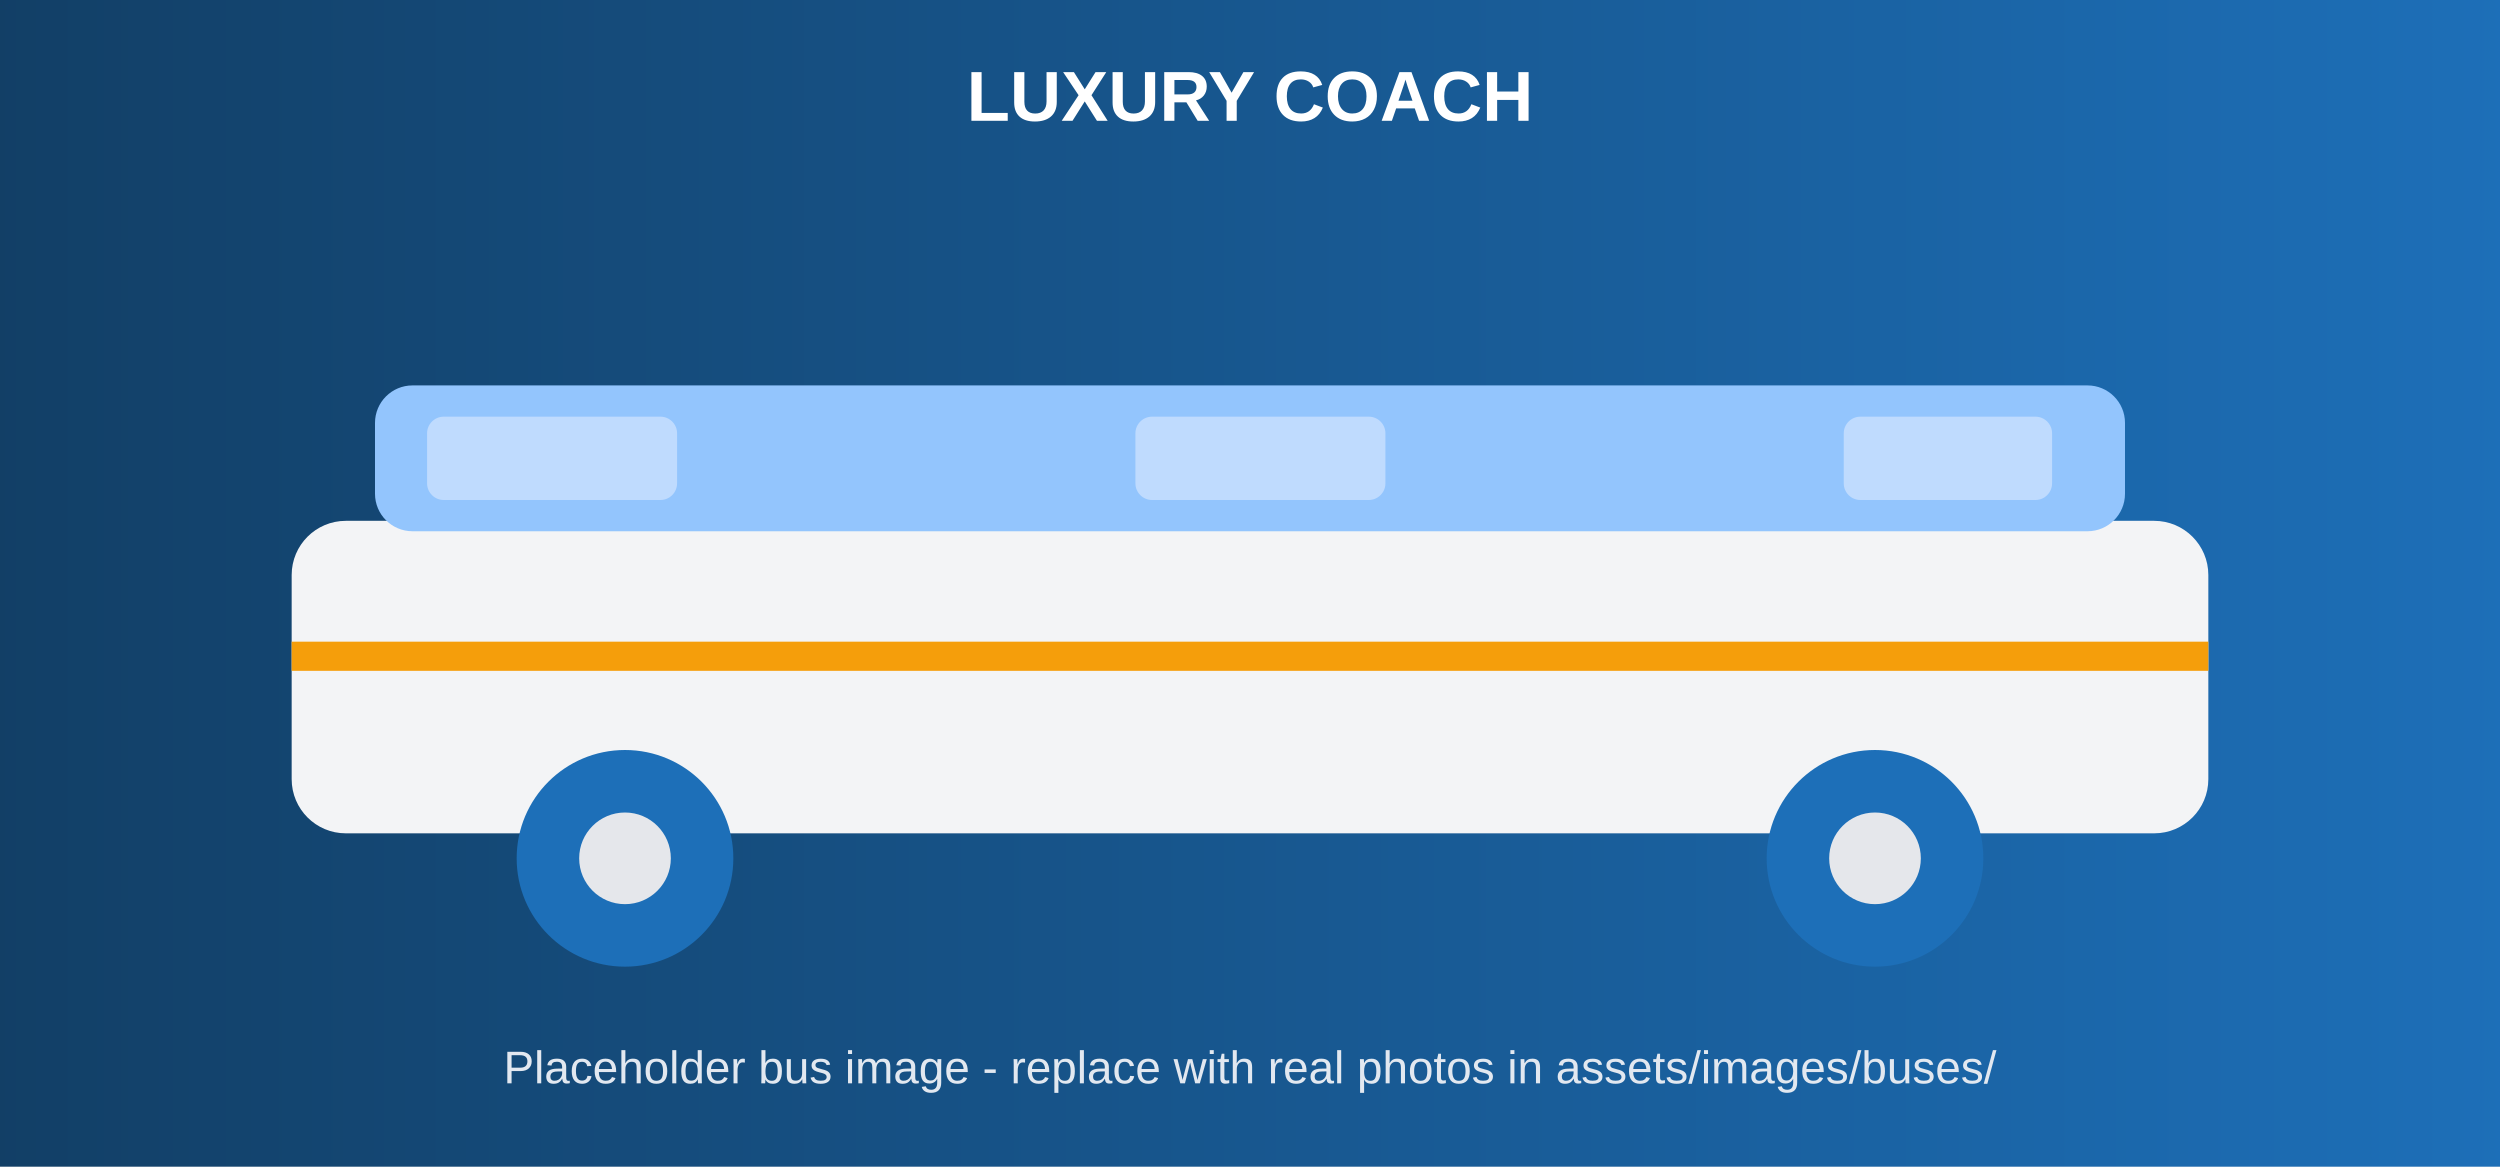
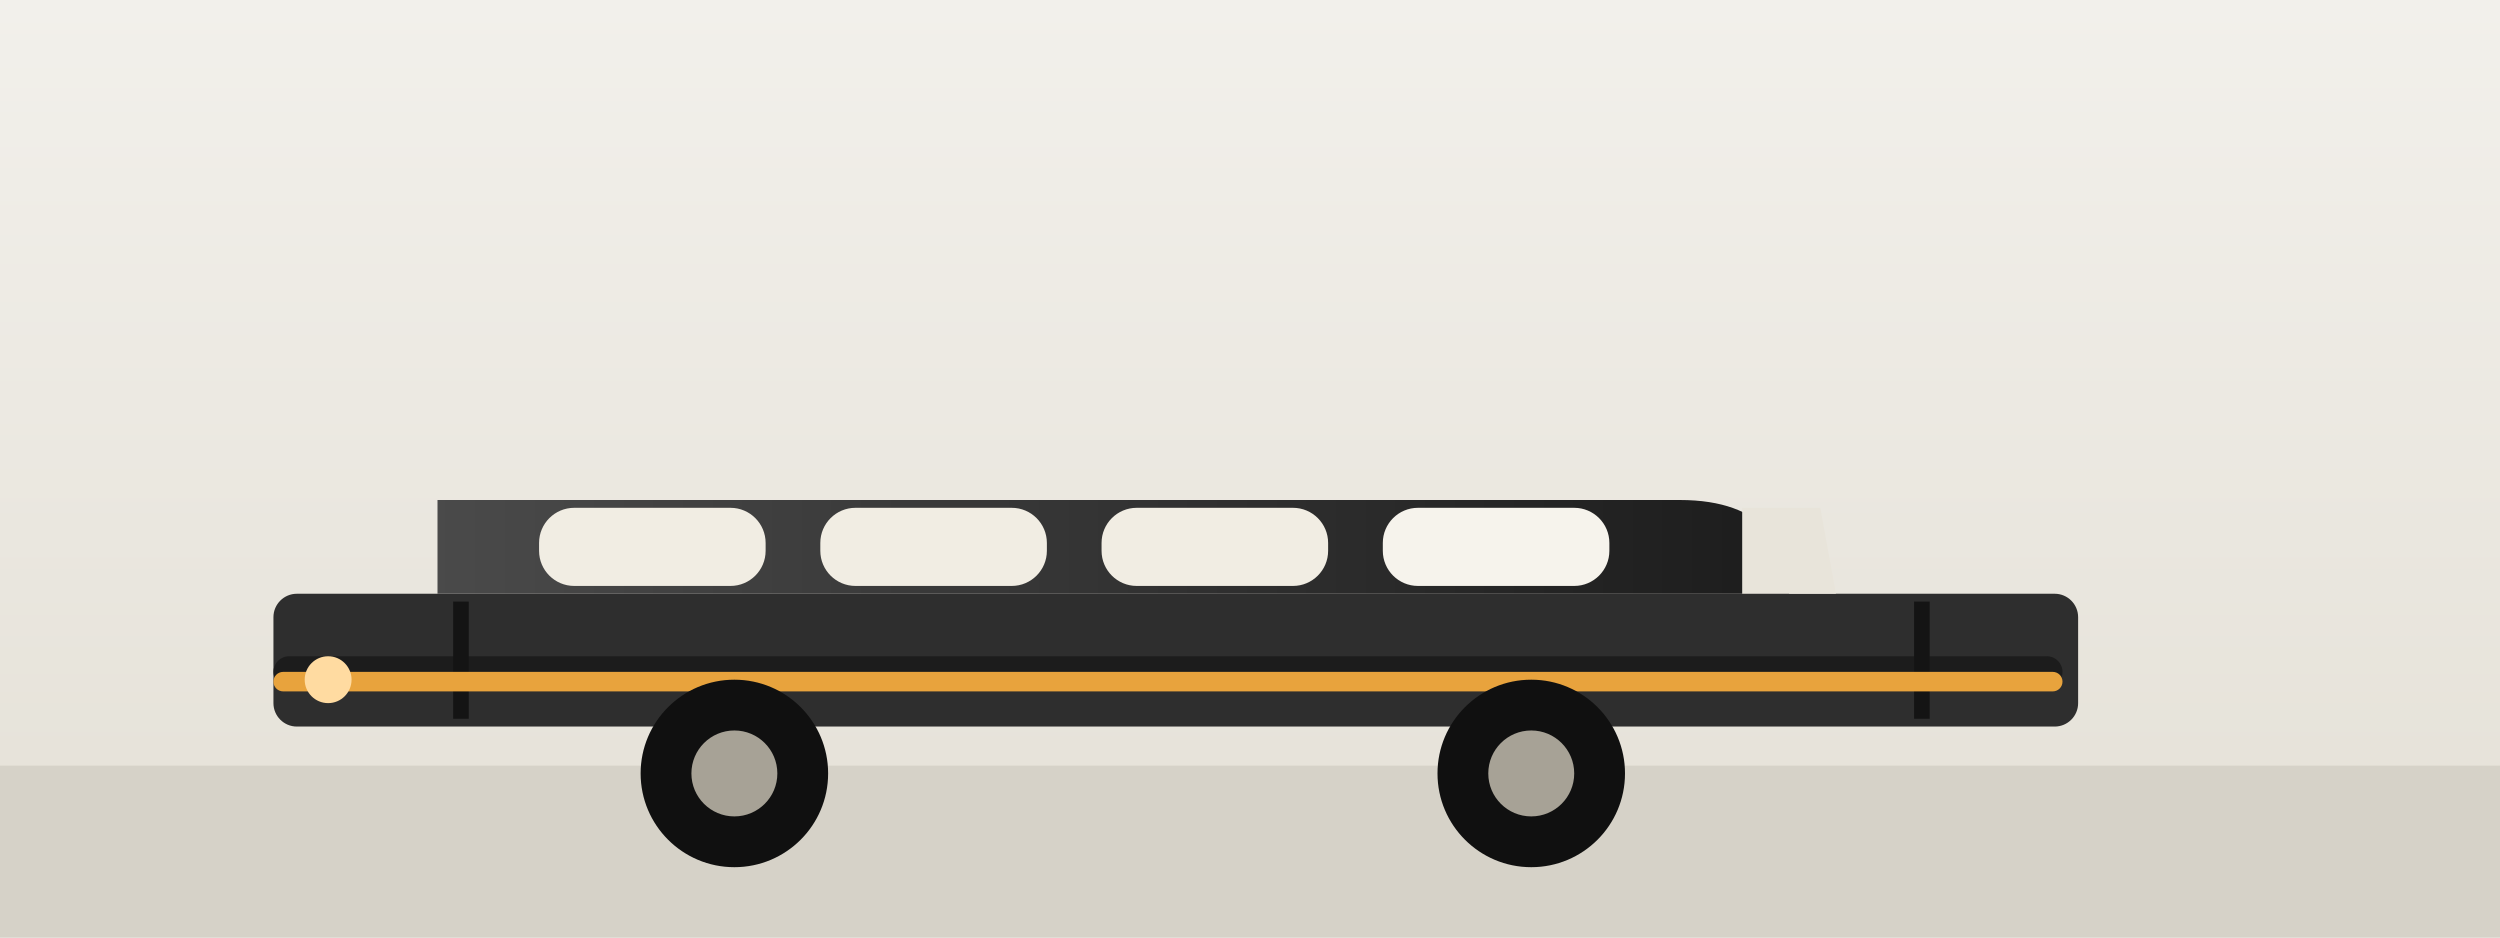
- <svg xmlns="http://www.w3.org/2000/svg" width="1200" height="560" viewBox="0 0 1200 560">
+ <svg xmlns="http://www.w3.org/2000/svg" width="640" height="240" viewBox="0 0 640 240">
  <defs>
-     <linearGradient id="bg" x1="0" y1="0" x2="1" y2="0">
-       <stop offset="0" stop-color="#123f66" />
-       <stop offset="1" stop-color="#1d6fb8" />
+     <linearGradient id="bg" x1="0" y1="0" x2="0" y2="1">
+       <stop offset="0" stop-color="#f2f0eb" />
+       <stop offset="1" stop-color="#e4e0d6" />
+     </linearGradient>
+     <linearGradient id="coach" x1="0" y1="0" x2="1" y2="0">
+       <stop offset="0" stop-color="#4a4a4a" />
+       <stop offset="1" stop-color="#1c1c1c" />
    </linearGradient>
  </defs>
-   <rect width="1200" height="560" fill="url(#bg)" />
-   <text x="600" y="58" font-family="Segoe UI, Arial, sans-serif" font-size="34" font-weight="700" fill="#ffffff" text-anchor="middle">LUXURY COACH</text>
-   <g>
-     <rect x="140" y="250" width="920" height="150" rx="26" fill="#f3f4f6" />
-     <rect x="180" y="185" width="840" height="70" rx="18" fill="#93c5fd" />
-     <rect x="205" y="200" width="120" height="40" rx="8" fill="#bfdbfe" />
-     <rect x="545" y="200" width="120" height="40" rx="8" fill="#bfdbfe" />
-     <rect x="885" y="200" width="100" height="40" rx="8" fill="#bfdbfe" />
-     <path d="M140 315 H1060" stroke="#f59e0b" stroke-width="14" />
-     <circle cx="300" cy="412" r="52" fill="#1d6fb8" />
-     <circle cx="300" cy="412" r="22" fill="#e5e7eb" />
-     <circle cx="900" cy="412" r="52" fill="#1d6fb8" />
-     <circle cx="900" cy="412" r="22" fill="#e5e7eb" />
-   </g>
-   <text x="600" y="520" font-family="Segoe UI, Arial, sans-serif" font-size="22" fill="#e2e8f0" text-anchor="middle">Placeholder bus image - replace with real photos in assets/images/buses/</text>
+   <rect width="640" height="240" fill="url(#bg)" />
+   <rect y="196" width="640" height="44" fill="#d6d2c8" />
+   <rect x="70" y="152" width="462" height="34" rx="6" fill="#2e2e2e" />
+   <rect x="70" y="168" width="458" height="8" rx="4" fill="#1c1c1c" />
+   <path d="M112 128 h318 c22 0 28 12 28 24 h-346 z" fill="url(#coach)" />
+   <path d="M446 130 h20 l4 22 h-24 z" fill="#e8e4da" />
+   <rect x="138" y="130" width="58" height="20" rx="9" fill="#f1ede3" />
+   <rect x="210" y="130" width="58" height="20" rx="9" fill="#f1ede3" />
+   <rect x="282" y="130" width="58" height="20" rx="9" fill="#f1ede3" />
+   <rect x="354" y="130" width="58" height="20" rx="9" fill="#f6f3ec" />
+   <path d="M118 154 v30" stroke="#141414" stroke-width="4" />
+   <path d="M492 154 v30" stroke="#141414" stroke-width="4" />
+   <rect x="70" y="172" width="458" height="5" rx="2.5" fill="#e8a33d" />
+   <circle cx="188" cy="198" r="24" fill="#101010" />
+   <circle cx="188" cy="198" r="11" fill="#a7a296" />
+   <circle cx="392" cy="198" r="24" fill="#101010" />
+   <circle cx="392" cy="198" r="11" fill="#a7a296" />
+   <circle cx="84" cy="174" r="6" fill="#ffdba1" />
</svg>
